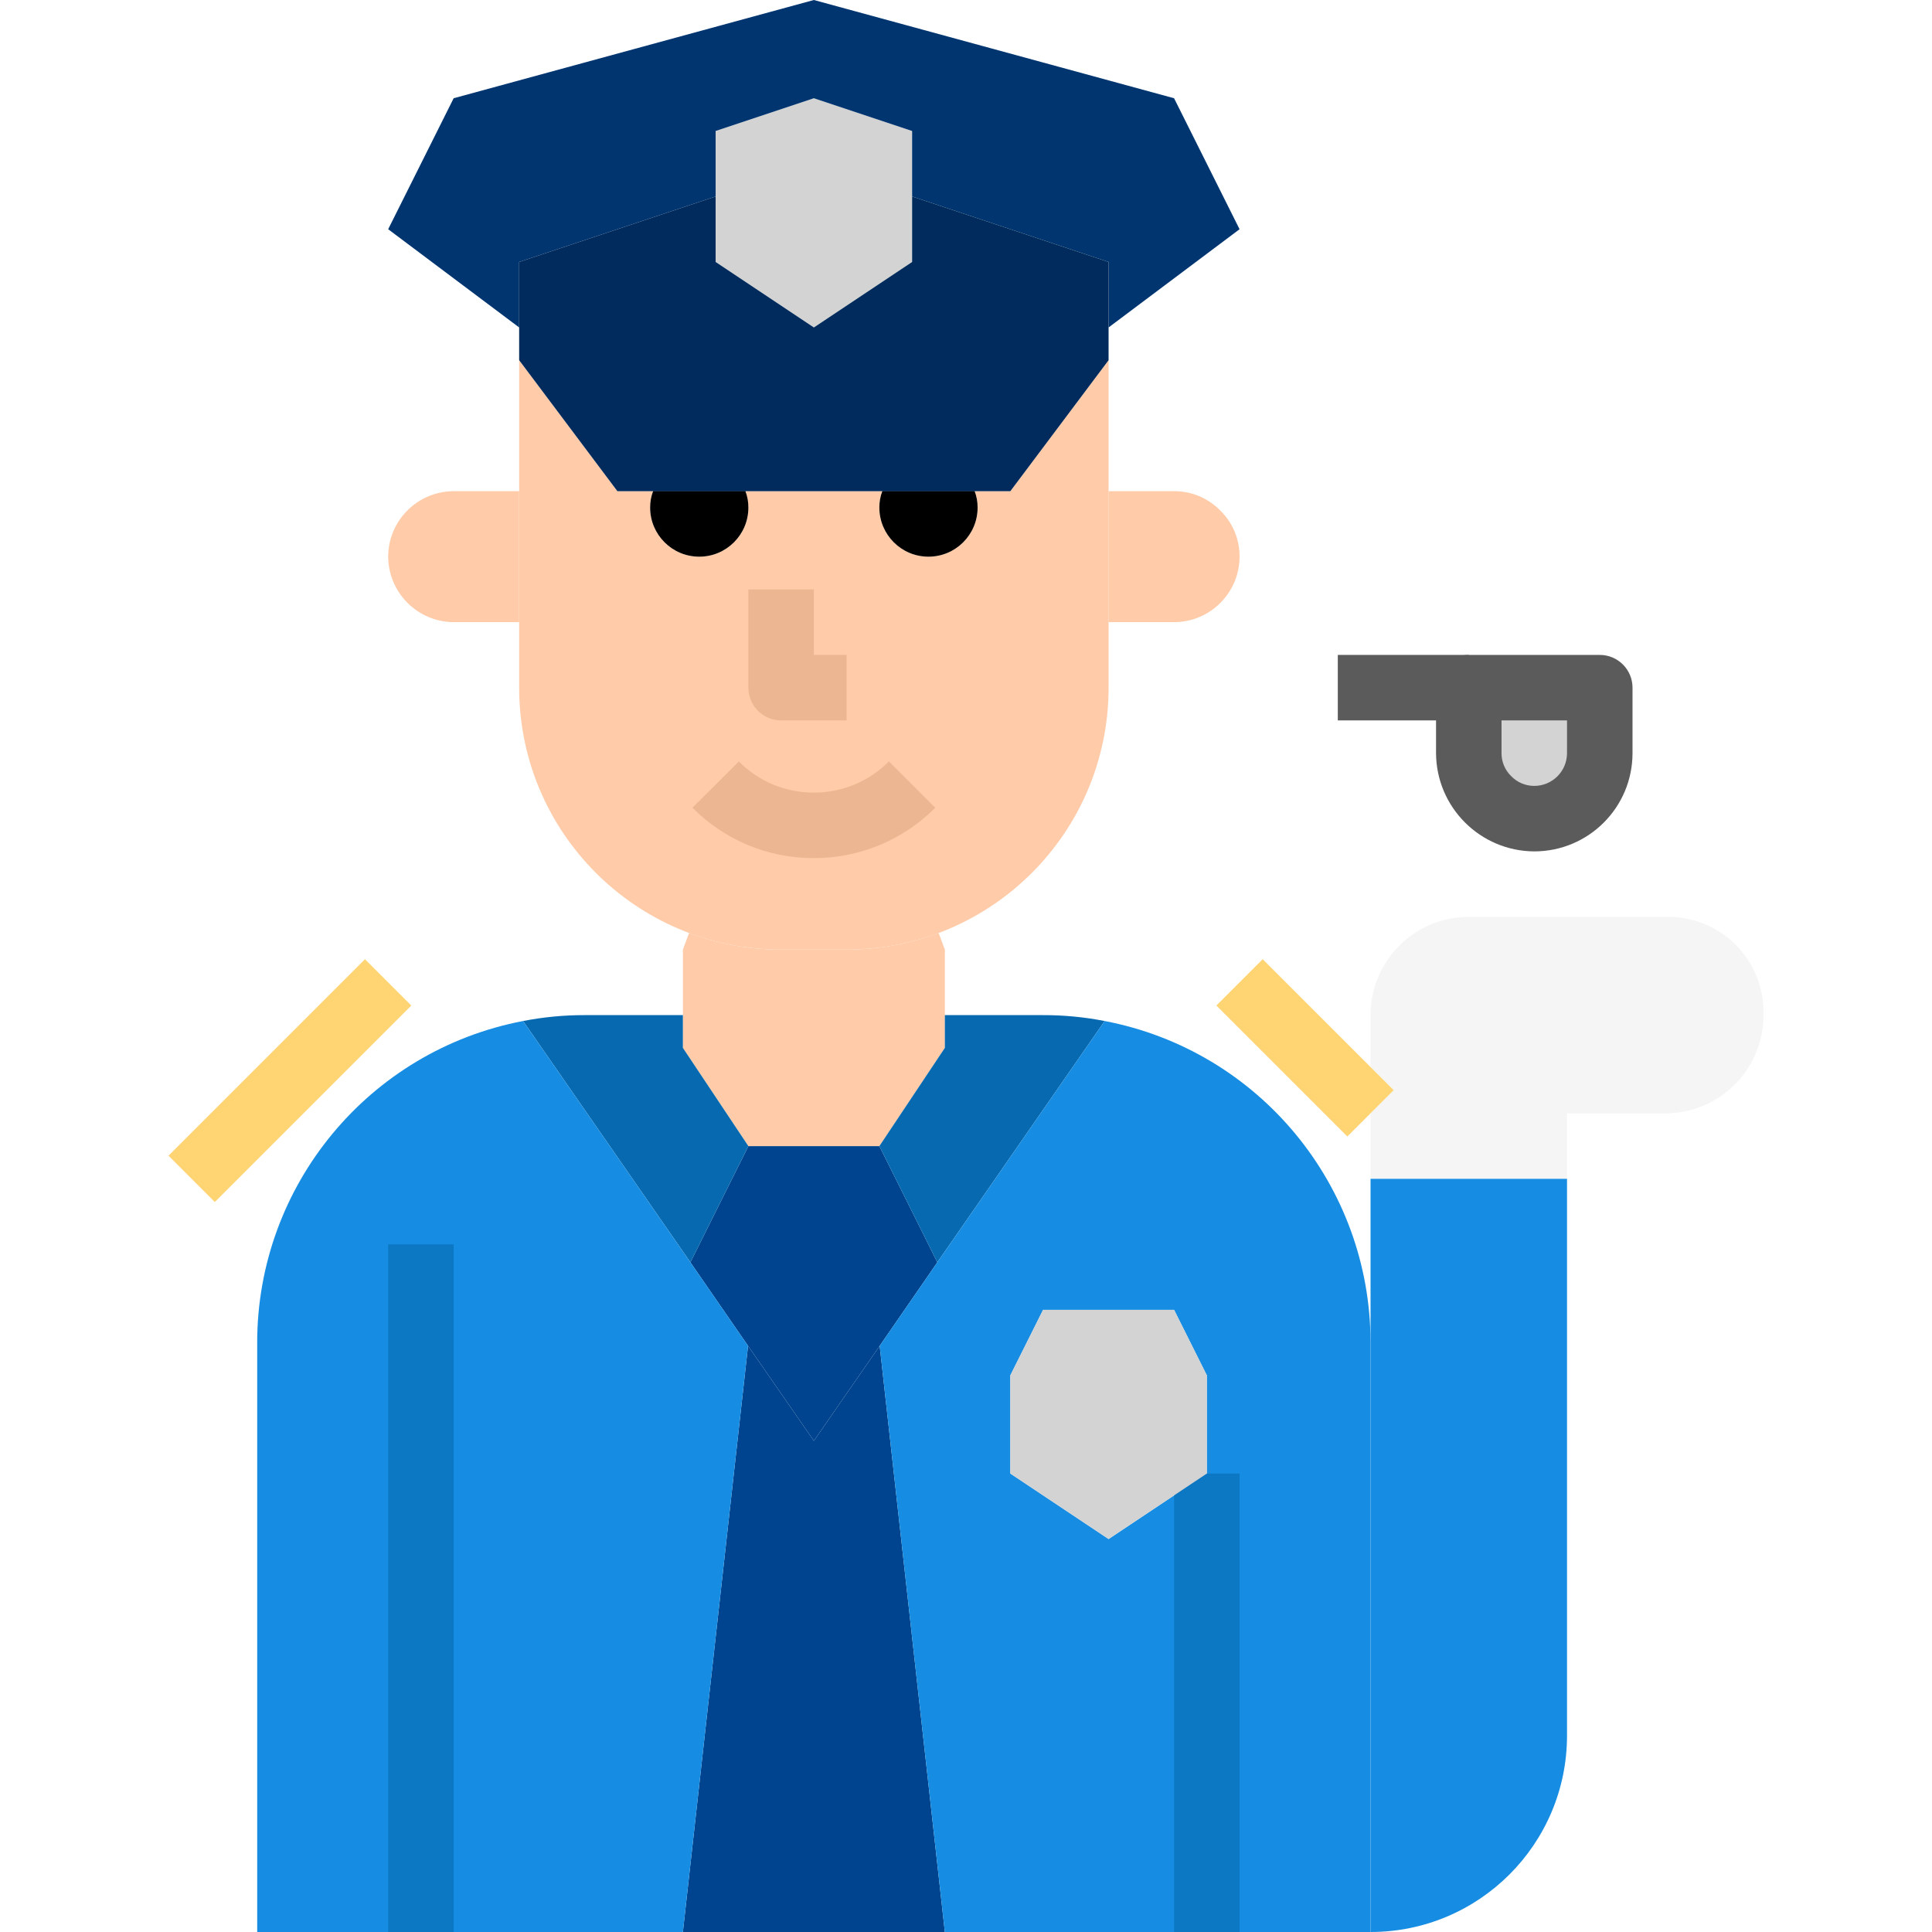
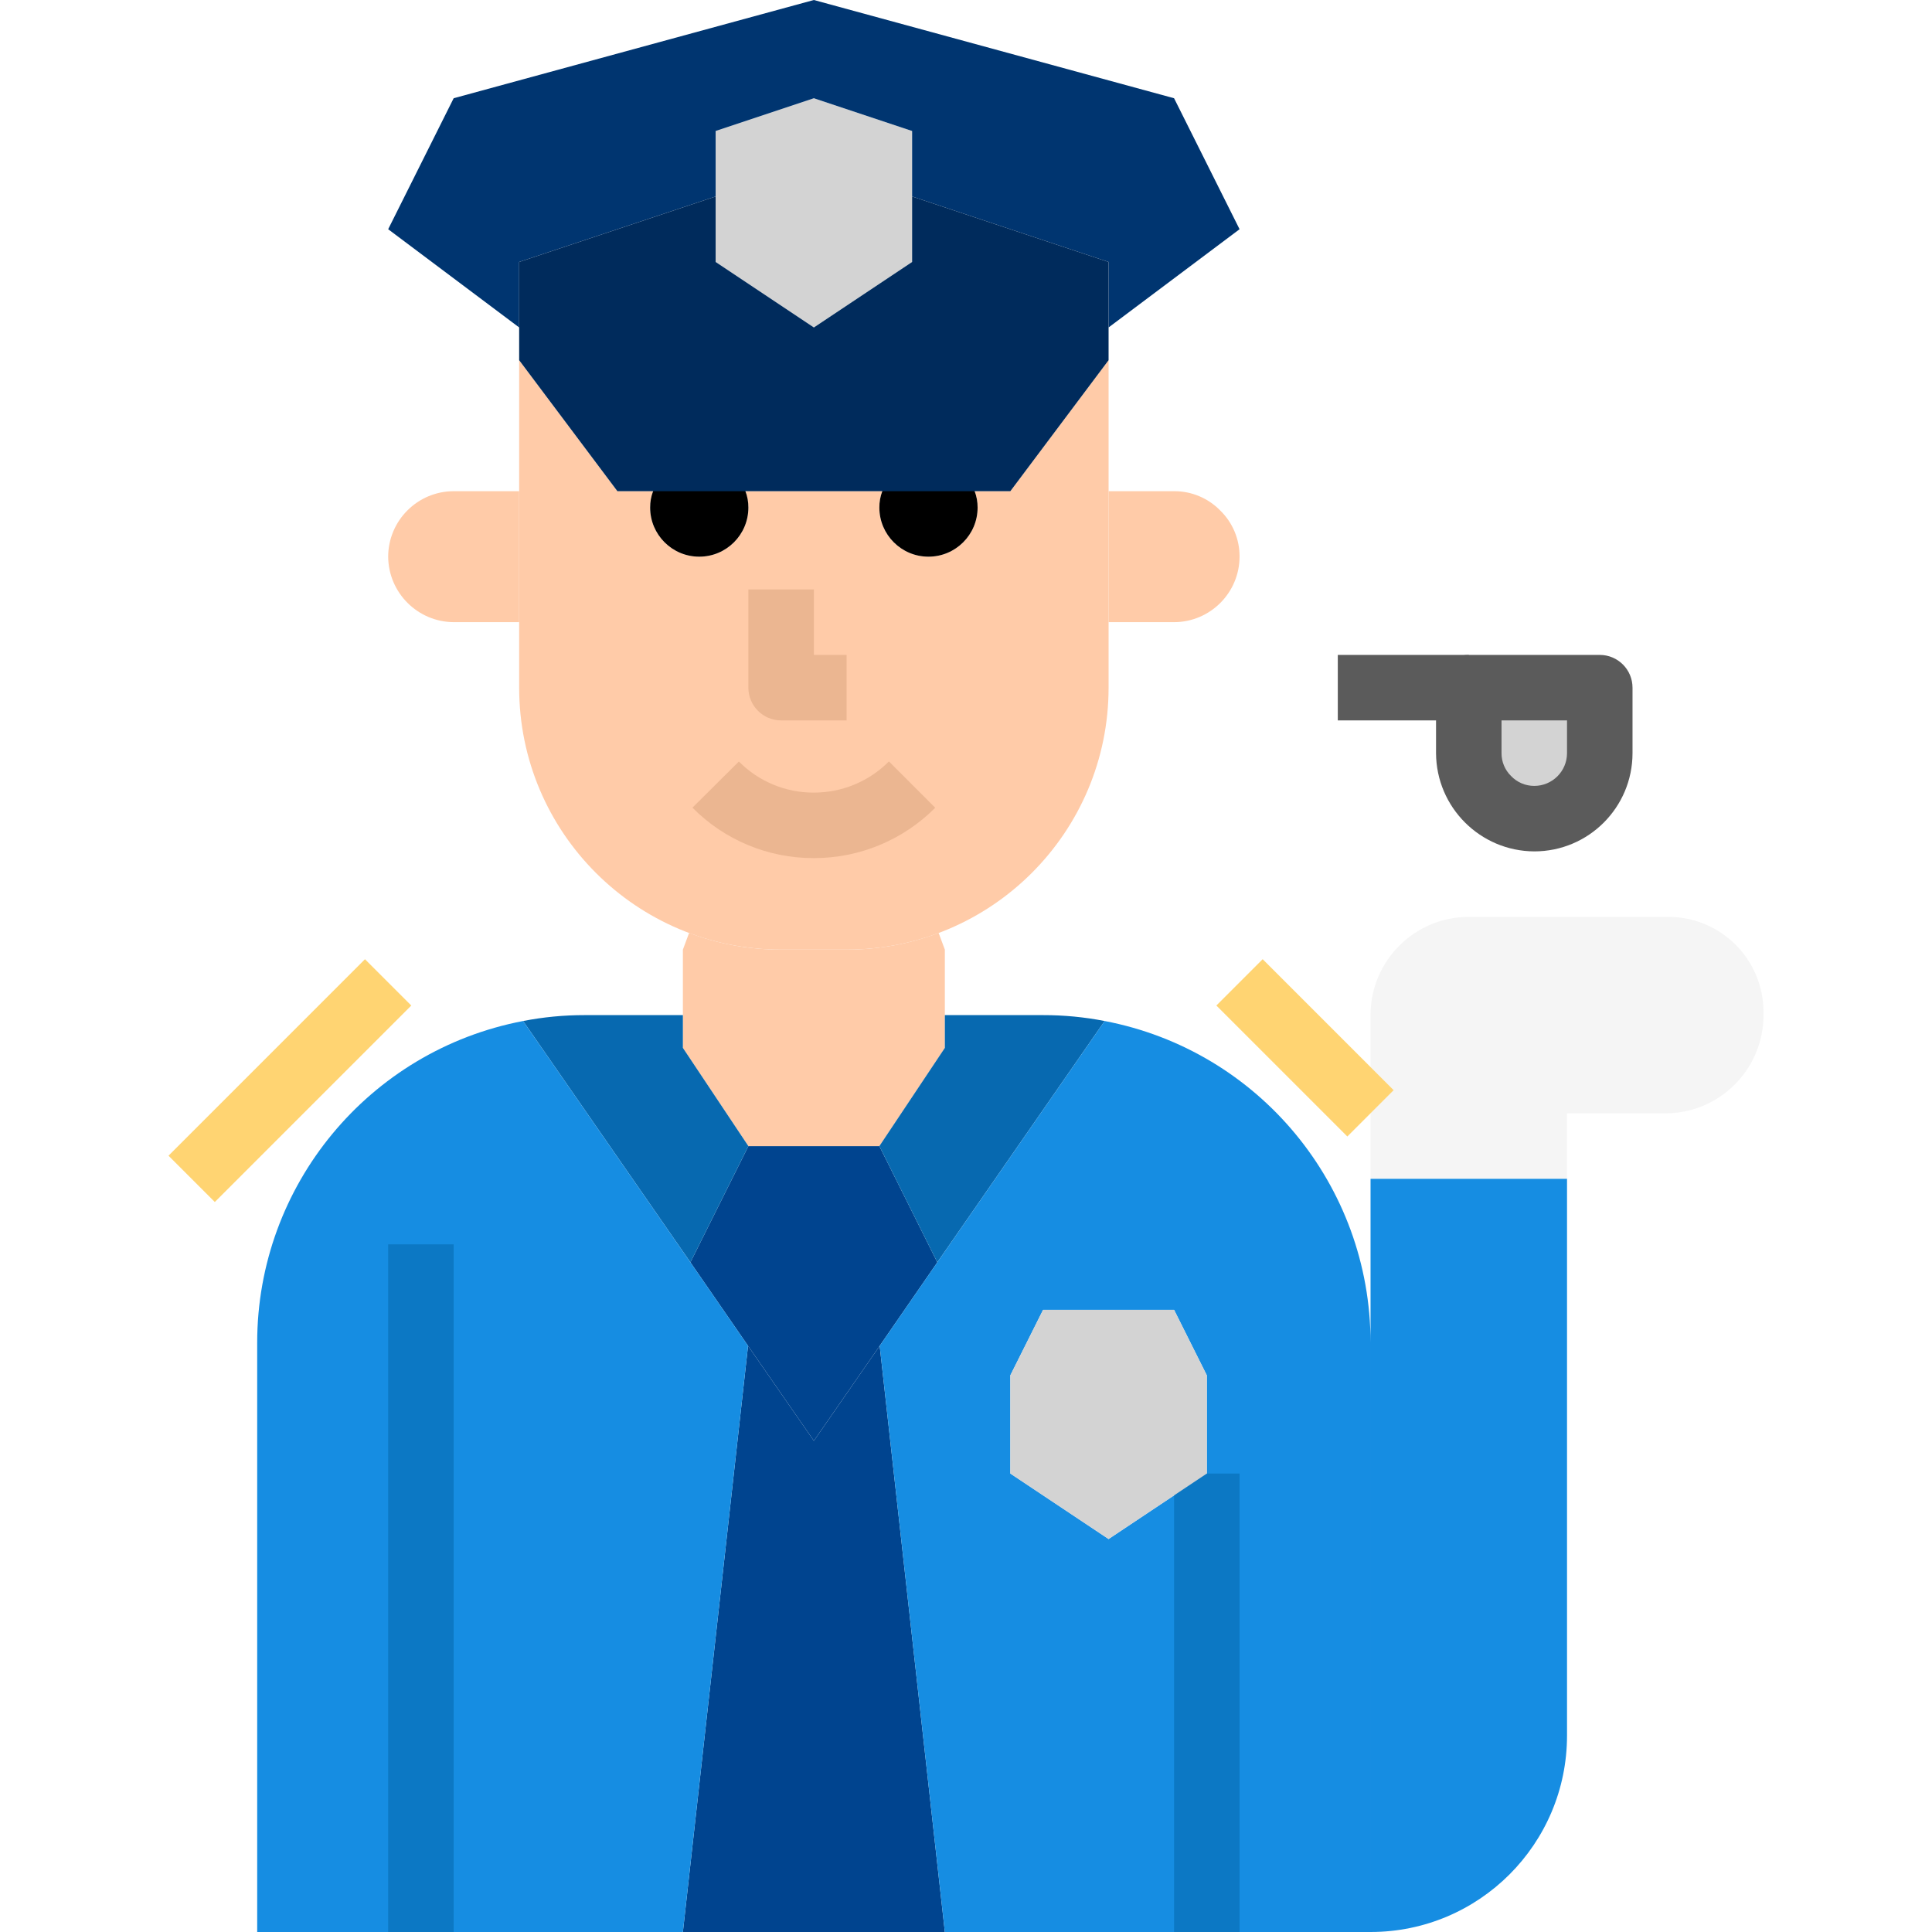
- <svg xmlns="http://www.w3.org/2000/svg" version="1.1" id="Capa_1" x="0px" y="0px" viewBox="0 0 512 512" style="enable-background:new 0 0 512 512;" xml:space="preserve">
-   <polygon style="fill:#D3D3D3;" points="241.718,52.068 241.718,69.424 215.684,86.78 189.65,69.424 189.65,52.068 189.65,34.712   215.684,26.034 241.718,34.712 " />
-   <polygon style="fill:#003570;" points="215.684,0 311.141,26.034 328.497,60.746 293.785,86.78 293.785,69.424 241.718,52.068   241.718,34.712 215.684,26.034 189.65,34.712 189.65,52.068 137.582,69.424 137.582,86.78 102.87,60.746 120.226,26.034 " />
-   <g>
-     <polygon style="fill:#00448F;" points="248.4,334.536 233.126,356.664 215.684,381.831 198.241,356.664 182.968,334.536    198.328,303.729 215.684,303.729 233.04,303.729  " />
-     <polygon style="fill:#00448F;" points="233.126,356.664 250.396,512 180.972,512 198.241,356.664 215.684,381.831  " />
+ <svg xmlns="http://www.w3.org/2000/svg" viewBox="0 0 512 512">
+   <path fill="#D3D3D3" d="M241.718 52.068L241.718 69.424 215.684 86.78 189.65 69.424 189.65 52.068 189.65 34.712 215.684 26.034 241.718 34.712z" />
+   <path fill="#003570" d="M215.684 0L311.141 26.034 328.497 60.746 293.785 86.78 293.785 69.424 241.718 52.068 241.718 34.712 215.684 26.034 189.65 34.712 189.65 52.068 137.582 69.424 137.582 86.78 102.87 60.746 120.226 26.034z" />
+   <path fill="#00448F" d="M248.4 334.536L233.126 356.664 215.684 381.831 198.241 356.664 182.968 334.536 198.328 303.729 215.684 303.729 233.04 303.729z" />
+   <path fill="#00448F" d="M233.126 356.664L250.396 512 180.972 512 198.241 356.664 215.684 381.831z" />
+   <path d="M423.955 182.237v17.356c-.026 9.572-7.784 17.33-17.356 17.356-9.554-.069-17.286-7.801-17.356-17.356v-17.356h34.712z" fill="#D3D3D3" />
+   <path d="M415.277 295.051v17.356h-52.068v-43.39c0-14.379 11.655-26.034 26.034-26.034h52.849c13.928-.017 25.236 11.255 25.253 25.183V269.016c0 14.379-11.654 26.034-26.034 26.034h-26.034z" fill="#F5F5F5" />
+   <path d="M250.396 269.017v8.678l-17.356 26.034h-34.712l-17.356-26.034v-26.034l1.649-4.426a68.64 68.64 0 0 0 24.385 4.426h17.356a68.64 68.64 0 0 0 24.385-4.426l1.649 4.426v17.356zM137.582 130.169v34.712h-17.356c-9.554-.069-17.287-7.801-17.356-17.356.026-9.572 7.784-17.33 17.356-17.356h17.356zm185.795 5.12a16.94 16.94 0 0 1 5.12 12.236c-.026 9.572-7.784 17.33-17.356 17.356h-17.356v-34.712h17.356a16.972 16.972 0 0 1 12.236 5.12z" fill="#FFCBA8" />
+   <path d="M197.547 130.169h36.274a11.958 11.958 0 0 0-.781 4.339c0 7.185 5.832 13.017 13.017 13.017s13.017-5.832 13.017-13.017a11.958 11.958 0 0 0-.781-4.339h9.459l26.034-34.712v86.78c0 38.339-31.084 69.424-69.424 69.424h-17.356c-38.339 0-69.424-31.084-69.424-69.424v-86.78l26.034 34.712h9.459a11.958 11.958 0 0 0-.781 4.339c0 7.185 5.832 13.017 13.017 13.017s13.017-5.832 13.017-13.017a12.181 12.181 0 0 0-.781-4.339z" fill="#FFCBA8" />
+   <path d="M180.972 277.695l17.356 26.034-15.36 30.807-44.344-63.957a84.346 84.346 0 0 1 16.315-1.562h26.034l-.001 8.678zm111.772-7.116L248.4 334.536l-15.36-30.807 17.356-26.034v-8.678h26.034a84.404 84.404 0 0 1 16.314 1.562z" fill="#0769B0" />
+   <path d="M415.277 312.407v147.525c0 28.759-23.309 52.068-52.068 52.068V312.407h52.068zM111.548 512h-43.39V355.797c.009-41.628 29.575-77.39 70.465-85.218l44.344 63.957 15.273 22.129L180.972 512h-69.424zm208.271-121.492v-26.034l-8.678-17.356H276.43l-8.678 17.356v26.034l26.034 17.356 26.033-17.356zm0 121.492h-69.424l-17.269-155.336 15.273-22.129 44.344-63.957c40.891 7.828 70.456 43.589 70.465 85.218V512h-43.389z" fill="#168DE2" />
+   <path d="M258.293 130.169c.529 1.388.79 2.855.781 4.339 0 7.185-5.832 13.017-13.017 13.017s-13.017-5.832-13.017-13.017a11.958 11.958 0 0 1 .781-4.339h24.472zm0 0h-24.472c2.369-6.76 9.763-10.318 16.523-7.949a12.97 12.97 0 0 1 7.949 7.949zm-60.746 0c.529 1.388.79 2.855.781 4.339 0 7.185-5.832 13.017-13.017 13.017s-13.017-5.832-13.017-13.017a11.958 11.958 0 0 1 .781-4.339h24.472zm0 0h-24.472c2.369-6.76 9.763-10.318 16.523-7.949a12.97 12.97 0 0 1 7.949 7.949z" />
+   <g fill="#0C78C4">
+     <path d="M102.87 329.763H120.226V512H102.87z" />
+     <path d="M311.141 390.508H328.497V512H311.141z" />
  </g>
-   <path style="fill:#D3D3D3;" d="M423.955,182.237v17.356c-0.026,9.572-7.784,17.33-17.356,17.356  c-9.554-0.069-17.286-7.801-17.356-17.356v-17.356H423.955z" />
-   <path style="fill:#F5F5F5;" d="M415.277,295.051v17.356h-52.068v-43.39c0-14.379,11.655-26.034,26.034-26.034h52.849  c13.928-0.017,25.236,11.255,25.253,25.183c0,0.026,0,0.043,0,0.069v0.781c0,14.379-11.654,26.034-26.034,26.034H415.277z" />
-   <g>
-     <path style="fill:#FFCBA8;" d="M250.396,269.017v8.678l-17.356,26.034h-34.712l-17.356-26.034v-26.034l1.649-4.426   c7.793,2.942,16.054,4.443,24.385,4.426h17.356c8.331,0.017,16.592-1.484,24.385-4.426l1.649,4.426V269.017z" />
-     <path style="fill:#FFCBA8;" d="M137.582,130.169v34.712h-17.356c-9.554-0.069-17.287-7.801-17.356-17.356   c0.026-9.572,7.784-17.33,17.356-17.356H137.582z" />
-     <path style="fill:#FFCBA8;" d="M323.377,135.289c3.298,3.211,5.146,7.628,5.12,12.236c-0.026,9.572-7.784,17.33-17.356,17.356   h-17.356v-34.712h17.356C315.741,130.143,320.158,131.992,323.377,135.289z" />
-     <path style="fill:#FFCBA8;" d="M197.547,130.169h36.274c-0.529,1.388-0.79,2.855-0.781,4.339c0,7.185,5.832,13.017,13.017,13.017   s13.017-5.832,13.017-13.017c0.009-1.484-0.252-2.951-0.781-4.339h9.459l26.034-34.712v86.78c0,38.339-31.084,69.424-69.424,69.424   h-17.356c-38.339,0-69.424-31.084-69.424-69.424v-86.78l26.034,34.712h9.459c-0.529,1.388-0.79,2.855-0.781,4.339   c0,7.185,5.832,13.017,13.017,13.017s13.017-5.832,13.017-13.017C198.336,133.025,198.067,131.558,197.547,130.169z" />
+   <path d="M224.362 190.915h-17.356c-4.79 0-8.678-3.888-8.678-8.678v-26.034h17.356v17.356h8.678v17.356z" fill="#EBB691" />
+   <g fill="#FFD472">
+     <path transform="rotate(134.999 345.837 277.69)" d="M337.157 253.144H354.513V302.235H337.157z" />
+     <path transform="rotate(134.999 76.825 286.374)" d="M40.008 277.695H113.64V295.051H40.008z" />
  </g>
-   <g>
-     <path style="fill:#0769B0;" d="M180.972,277.695l17.356,26.034l-15.36,30.807l-44.344-63.957c5.372-1.05,10.839-1.571,16.315-1.562   h26.034L180.972,277.695L180.972,277.695z" />
-     <path style="fill:#0769B0;" d="M292.744,270.579L248.4,334.536l-15.36-30.807l17.356-26.034v-8.678h26.034   C281.905,269.008,287.364,269.529,292.744,270.579z" />
+   <g fill="#5B5B5B">
+     <path d="M406.599 225.627c-14.345-.069-25.964-11.689-26.034-26.034v-17.356c0-4.79 3.888-8.678 8.678-8.678h34.712c4.79 0 8.678 3.888 8.678 8.678v17.356c0 14.38-11.655 26.034-26.034 26.034zm-8.678-34.712v8.678a8.384 8.384 0 0 0 2.491 6.023 8.462 8.462 0 0 0 6.187 2.655c4.79 0 8.678-3.888 8.678-8.678v-8.678h-17.356z" />
+     <path d="M354.531 173.559H389.243V190.915H354.531z" />
  </g>
-   <g>
-     <path style="fill:#168DE2;" d="M415.277,312.407v147.525c0,28.759-23.309,52.068-52.068,52.068V312.407H415.277z" />
-     <path style="fill:#168DE2;" d="M111.548,512h-43.39V355.797c0.009-41.628,29.575-77.39,70.465-85.218l44.344,63.957l15.273,22.129   L180.972,512H111.548z" />
-     <path style="fill:#168DE2;" d="M319.819,390.508v-26.034l-8.678-17.356H276.43l-8.678,17.356v26.034l26.034,17.356L319.819,390.508   z M319.819,512h-69.424l-17.269-155.336l15.273-22.129l44.344-63.957c40.891,7.828,70.456,43.589,70.465,85.218V512H319.819z" />
-   </g>
-   <path d="M258.293,130.169c0.529,1.388,0.79,2.855,0.781,4.339c0,7.185-5.832,13.017-13.017,13.017s-13.017-5.832-13.017-13.017  c-0.009-1.484,0.252-2.951,0.781-4.339H258.293z" />
-   <path d="M258.293,130.169h-24.472c2.369-6.76,9.763-10.318,16.523-7.949C254.058,123.522,256.991,126.447,258.293,130.169z" />
-   <path d="M197.547,130.169c0.529,1.388,0.79,2.855,0.781,4.339c0,7.185-5.832,13.017-13.017,13.017s-13.017-5.832-13.017-13.017  c-0.009-1.484,0.252-2.951,0.781-4.339H197.547z" />
-   <path d="M197.547,130.169h-24.472c2.369-6.76,9.763-10.318,16.523-7.949C193.312,123.522,196.245,126.447,197.547,130.169z" />
-   <g>
-     <rect x="102.87" y="329.763" style="fill:#0C78C4;" width="17.356" height="182.237" />
-     <rect x="311.141" y="390.508" style="fill:#0C78C4;" width="17.356" height="121.492" />
-   </g>
-   <path style="fill:#EBB691;" d="M224.362,190.915h-17.356c-4.79,0-8.678-3.888-8.678-8.678v-26.034h17.356v17.356h8.678V190.915z" />
-   <g>
-     <rect x="337.157" y="253.144" transform="matrix(-0.7071 0.7071 -0.7071 -0.7071 786.7335 229.5034)" style="fill:#FFD472;" width="17.356" height="49.091" />
-     <rect x="40.008" y="277.695" transform="matrix(-0.7071 0.7071 -0.7071 -0.7071 333.6433 434.546)" style="fill:#FFD472;" width="73.632" height="17.356" />
-   </g>
-   <g>
-     <path style="fill:#5B5B5B;" d="M406.599,225.627c-14.345-0.069-25.964-11.689-26.034-26.034v-17.356   c0-4.79,3.888-8.678,8.678-8.678h34.712c4.79,0,8.678,3.888,8.678,8.678v17.356C432.633,213.973,420.978,225.627,406.599,225.627z    M397.921,190.915v8.678c-0.017,2.265,0.885,4.434,2.491,6.023c1.605,1.701,3.844,2.664,6.187,2.655   c4.79,0,8.678-3.888,8.678-8.678v-8.678H397.921z" />
-     <rect x="354.531" y="173.559" style="fill:#5B5B5B;" width="34.712" height="17.356" />
-   </g>
-   <path style="fill:#EBB691;" d="M215.684,227.406h-0.069c-12.062,0.026-23.63-4.79-32.108-13.364l12.305-12.236  c5.233,5.294,12.366,8.261,19.803,8.244l0,0c7.489,0.026,14.674-2.951,19.959-8.261l12.271,12.271  C239.331,222.625,227.755,227.423,215.684,227.406z" />
-   <polygon style="fill:#D3D3D3;" points="319.819,364.475 319.819,390.508 293.785,407.864 267.752,390.508 267.752,364.475   276.43,347.119 311.141,347.119 " />
-   <polygon style="fill:#002B5C;" points="293.785,95.458 267.752,130.169 163.616,130.169 137.582,95.458 137.582,86.78   137.582,69.424 189.65,52.068 189.65,69.424 215.684,86.78 241.718,69.424 241.718,52.068 293.785,69.424 293.785,86.78 " />
-   <g>
- </g>
-   <g>
- </g>
-   <g>
- </g>
-   <g>
- </g>
-   <g>
- </g>
-   <g>
- </g>
-   <g>
- </g>
-   <g>
- </g>
-   <g>
- </g>
-   <g>
- </g>
-   <g>
- </g>
-   <g>
- </g>
-   <g>
- </g>
-   <g>
- </g>
-   <g>
- </g>
+   <path d="M215.684 227.406h-.069a45.02 45.02 0 0 1-32.108-13.364l12.305-12.236a27.751 27.751 0 0 0 19.803 8.244 28.023 28.023 0 0 0 19.959-8.261l12.271 12.271a45.246 45.246 0 0 1-32.161 13.346z" fill="#EBB691" />
+   <path fill="#D3D3D3" d="M319.819 364.475L319.819 390.508 293.785 407.864 267.752 390.508 267.752 364.475 276.43 347.119 311.141 347.119z" />
+   <path fill="#002B5C" d="M293.785 95.458L267.752 130.169 163.616 130.169 137.582 95.458 137.582 86.78 137.582 69.424 189.65 52.068 189.65 69.424 215.684 86.78 241.718 69.424 241.718 52.068 293.785 69.424 293.785 86.78z" />
</svg>
